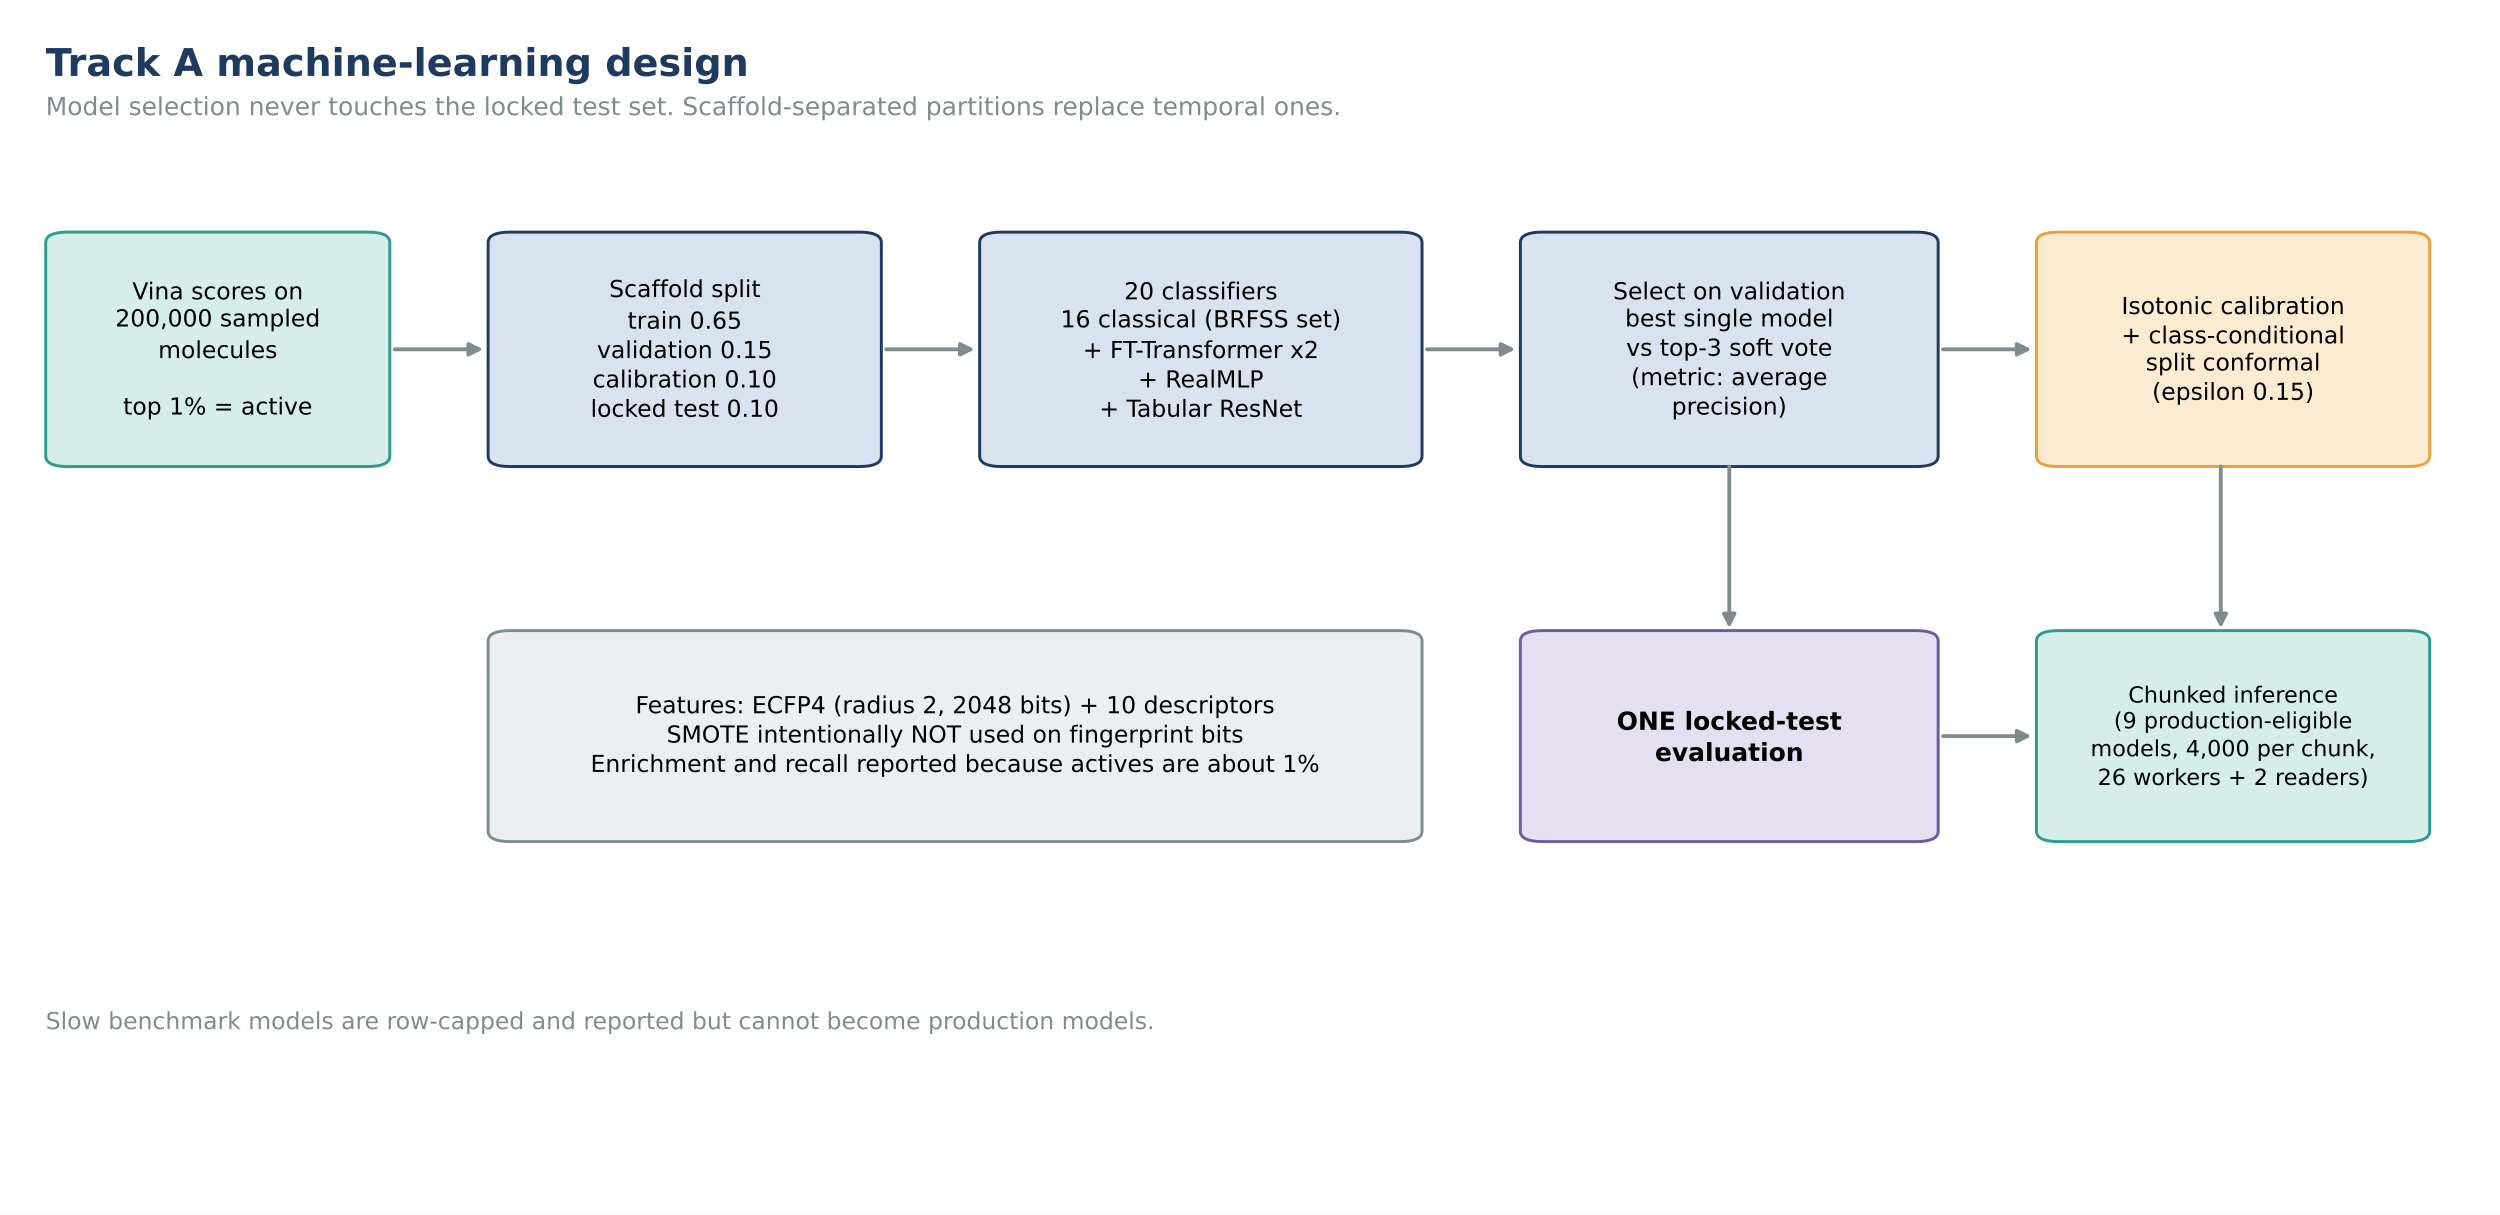
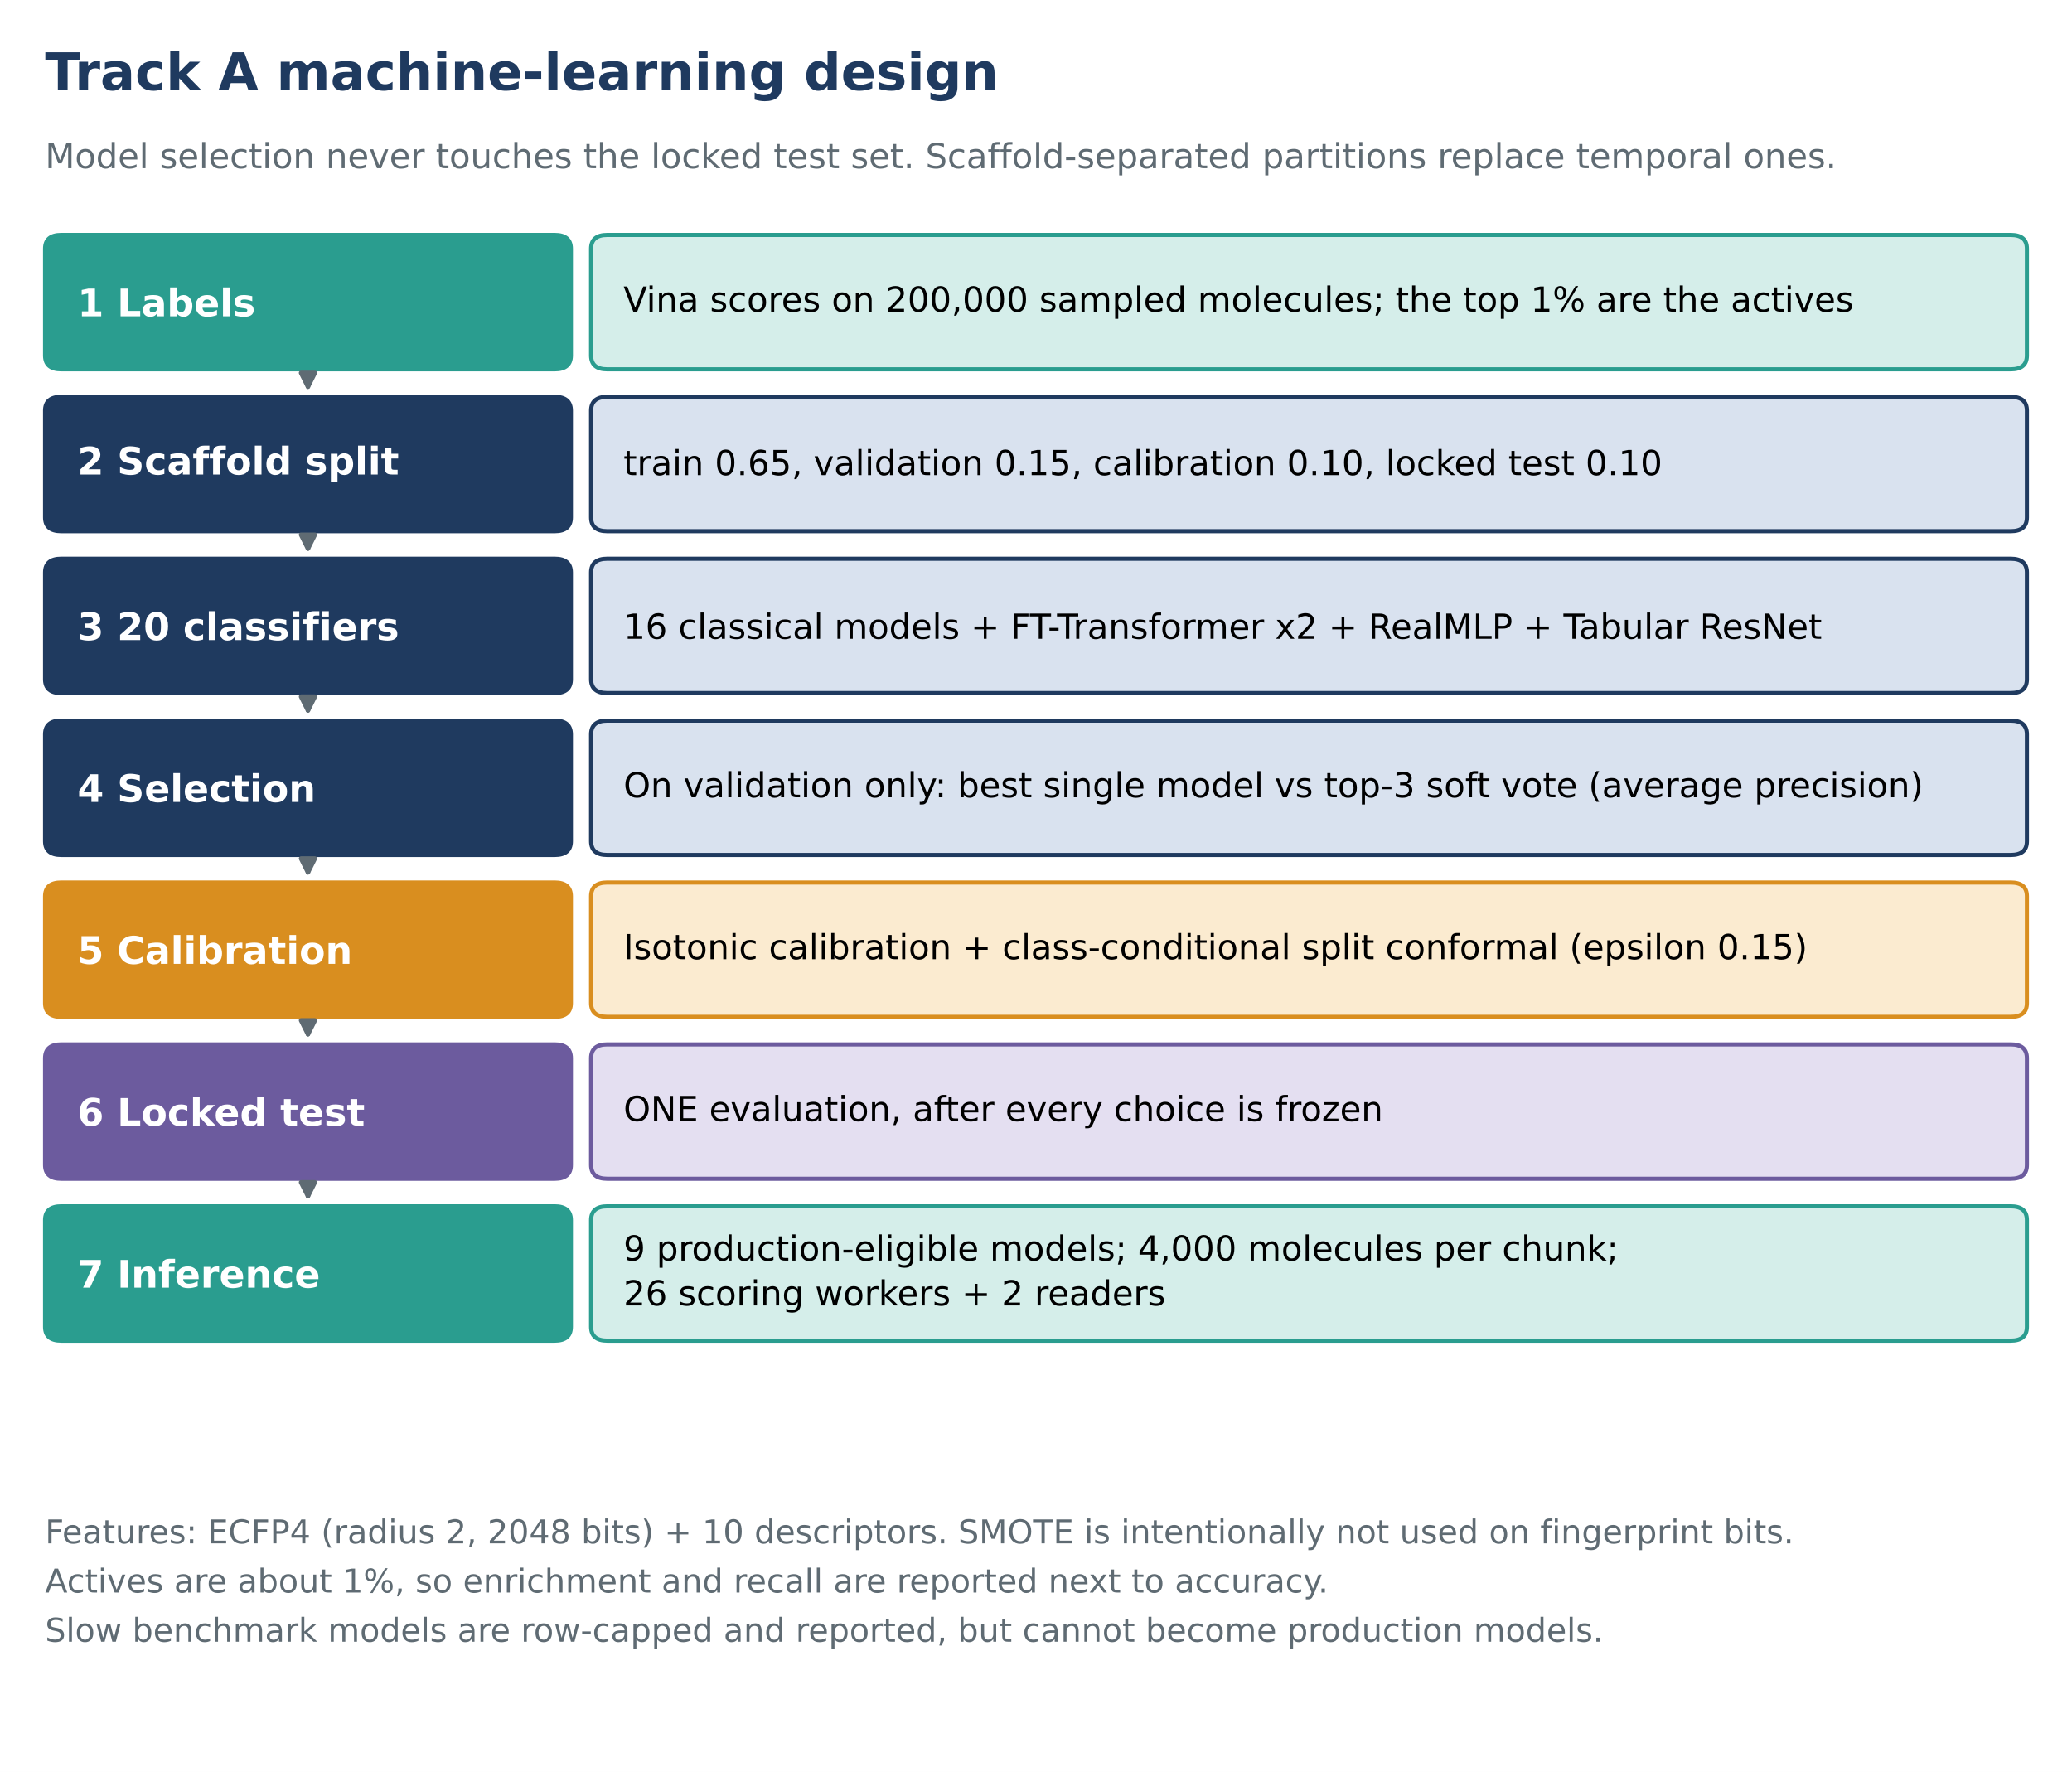
- <svg xmlns="http://www.w3.org/2000/svg" width="851.4pt" height="413.568pt" viewBox="0 0 851.4 413.568" version="1.1">
+ <svg xmlns="http://www.w3.org/2000/svg" width="600.3pt" height="513.36pt" viewBox="0 0 600.3 513.36" version="1.1">
  <defs>
    <style type="text/css">*{stroke-linejoin: round; stroke-linecap: butt}</style>
  </defs>
  <g id="figure_1">
    <g id="patch_1">
-       <path d="M 0 413.568  L 851.4 413.568  L 851.4 0  L 0 0  z " style="fill: #ffffff" />
+       <path d="M 0 513.36  L 600.3 513.36  L 600.3 -0  L 0 -0  z " style="fill: #ffffff" />
    </g>
    <g id="axes_1">
      <g id="patch_2">
-         <path d="M 23.103 158.884  L 125.217 158.884  Q 132.75 158.884 132.75 155.291  L 132.75 82.643  Q 132.75 79.05 125.217 79.05  L 23.103 79.05  Q 15.57 79.05 15.57 82.643  L 15.57 155.291  Q 15.57 158.884 23.103 158.884  z " clip-path="url(#p3039c9dfb2)" style="fill: #d5eeea; stroke: #2a9d8f; stroke-linejoin: miter" />
+         <path d="M 17.746 106.992  L 160.706 106.992  Q 165.393 106.992 165.393 103  L 165.393 72.065  Q 165.393 68.073 160.706 68.073  L 17.746 68.073  Q 13.059 68.073 13.059 72.065  L 13.059 103  Q 13.059 106.992 17.746 106.992  z " clip-path="url(#p668a94c7f5)" style="fill: #2a9d8f; stroke: #2a9d8f; stroke-width: 1.2; stroke-linejoin: miter" />
      </g>
      <g id="patch_3">
-         <path d="M 173.763 158.884  L 292.617 158.884  Q 300.15 158.884 300.15 155.291  L 300.15 82.643  Q 300.15 79.05 292.617 79.05  L 173.763 79.05  Q 166.23 79.05 166.23 82.643  L 166.23 155.291  Q 166.23 158.884 173.763 158.884  z " clip-path="url(#p3039c9dfb2)" style="fill: #d9e2ef; stroke: #1f3a5f; stroke-linejoin: miter" />
+         <path d="M 175.939 106.992  L 582.554 106.992  Q 587.241 106.992 587.241 103  L 587.241 72.065  Q 587.241 68.073 582.554 68.073  L 175.939 68.073  Q 171.252 68.073 171.252 72.065  L 171.252 103  Q 171.252 106.992 175.939 106.992  z " clip-path="url(#p668a94c7f5)" style="fill: #d5eeea; stroke: #2a9d8f; stroke-width: 1.2; stroke-linejoin: miter" />
      </g>
      <g id="patch_4">
-         <path d="M 341.163 158.884  L 476.757 158.884  Q 484.29 158.884 484.29 155.291  L 484.29 82.643  Q 484.29 79.05 476.757 79.05  L 341.163 79.05  Q 333.63 79.05 333.63 82.643  L 333.63 155.291  Q 333.63 158.884 341.163 158.884  z " clip-path="url(#p3039c9dfb2)" style="fill: #d9e2ef; stroke: #1f3a5f; stroke-linejoin: miter" />
+         <path d="M 17.746 153.894  L 160.706 153.894  Q 165.393 153.894 165.393 149.903  L 165.393 118.967  Q 165.393 114.975 160.706 114.975  L 17.746 114.975  Q 13.059 114.975 13.059 118.967  L 13.059 149.903  Q 13.059 153.894 17.746 153.894  z " clip-path="url(#p668a94c7f5)" style="fill: #1f3a5f; stroke: #1f3a5f; stroke-width: 1.2; stroke-linejoin: miter" />
      </g>
      <g id="patch_5">
-         <path d="M 525.303 158.884  L 652.527 158.884  Q 660.06 158.884 660.06 155.291  L 660.06 82.643  Q 660.06 79.05 652.527 79.05  L 525.303 79.05  Q 517.77 79.05 517.77 82.643  L 517.77 155.291  Q 517.77 158.884 525.303 158.884  z " clip-path="url(#p3039c9dfb2)" style="fill: #d9e2ef; stroke: #1f3a5f; stroke-linejoin: miter" />
+         <path d="M 175.939 153.894  L 582.554 153.894  Q 587.241 153.894 587.241 149.903  L 587.241 118.967  Q 587.241 114.975 582.554 114.975  L 175.939 114.975  Q 171.252 114.975 171.252 118.967  L 171.252 149.903  Q 171.252 153.894 175.939 153.894  z " clip-path="url(#p668a94c7f5)" style="fill: #d9e2ef; stroke: #1f3a5f; stroke-width: 1.2; stroke-linejoin: miter" />
      </g>
      <g id="patch_6">
-         <path d="M 701.073 158.884  L 819.927 158.884  Q 827.46 158.884 827.46 155.291  L 827.46 82.643  Q 827.46 79.05 819.927 79.05  L 701.073 79.05  Q 693.54 79.05 693.54 82.643  L 693.54 155.291  Q 693.54 158.884 701.073 158.884  z " clip-path="url(#p3039c9dfb2)" style="fill: #fbebd0; stroke: #e9a23b; stroke-linejoin: miter" />
+         <path d="M 17.746 200.796  L 160.706 200.796  Q 165.393 200.796 165.393 196.805  L 165.393 165.869  Q 165.393 161.878 160.706 161.878  L 17.746 161.878  Q 13.059 161.878 13.059 165.869  L 13.059 196.805  Q 13.059 200.796 17.746 200.796  z " clip-path="url(#p668a94c7f5)" style="fill: #1f3a5f; stroke: #1f3a5f; stroke-width: 1.2; stroke-linejoin: miter" />
      </g>
      <g id="patch_7">
-         <path d="M 173.763 286.618  L 476.757 286.618  Q 484.29 286.618 484.29 283.025  L 484.29 218.36  Q 484.29 214.767 476.757 214.767  L 173.763 214.767  Q 166.23 214.767 166.23 218.36  L 166.23 283.025  Q 166.23 286.618 173.763 286.618  z " clip-path="url(#p3039c9dfb2)" style="fill: #eceff1; stroke: #7f8c8d; stroke-linejoin: miter" />
+         <path d="M 175.939 200.796  L 582.554 200.796  Q 587.241 200.796 587.241 196.805  L 587.241 165.869  Q 587.241 161.878 582.554 161.878  L 175.939 161.878  Q 171.252 161.878 171.252 165.869  L 171.252 196.805  Q 171.252 200.796 175.939 200.796  z " clip-path="url(#p668a94c7f5)" style="fill: #d9e2ef; stroke: #1f3a5f; stroke-width: 1.2; stroke-linejoin: miter" />
      </g>
      <g id="patch_8">
-         <path d="M 525.303 286.618  L 652.527 286.618  Q 660.06 286.618 660.06 283.025  L 660.06 218.36  Q 660.06 214.767 652.527 214.767  L 525.303 214.767  Q 517.77 214.767 517.77 218.36  L 517.77 283.025  Q 517.77 286.618 525.303 286.618  z " clip-path="url(#p3039c9dfb2)" style="fill: #e4dff1; stroke: #6c5b9e; stroke-linejoin: miter" />
+         <path d="M 17.746 247.699  L 160.706 247.699  Q 165.393 247.699 165.393 243.707  L 165.393 212.772  Q 165.393 208.78 160.706 208.78  L 17.746 208.78  Q 13.059 208.78 13.059 212.772  L 13.059 243.707  Q 13.059 247.699 17.746 247.699  z " clip-path="url(#p668a94c7f5)" style="fill: #1f3a5f; stroke: #1f3a5f; stroke-width: 1.2; stroke-linejoin: miter" />
      </g>
      <g id="patch_9">
-         <path d="M 701.073 286.618  L 819.927 286.618  Q 827.46 286.618 827.46 283.025  L 827.46 218.36  Q 827.46 214.767 819.927 214.767  L 701.073 214.767  Q 693.54 214.767 693.54 218.36  L 693.54 283.025  Q 693.54 286.618 701.073 286.618  z " clip-path="url(#p3039c9dfb2)" style="fill: #d5eeea; stroke: #2a9d8f; stroke-linejoin: miter" />
+         <path d="M 175.939 247.699  L 582.554 247.699  Q 587.241 247.699 587.241 243.707  L 587.241 212.772  Q 587.241 208.78 582.554 208.78  L 175.939 208.78  Q 171.252 208.78 171.252 212.772  L 171.252 243.707  Q 171.252 247.699 175.939 247.699  z " clip-path="url(#p668a94c7f5)" style="fill: #d9e2ef; stroke: #1f3a5f; stroke-width: 1.2; stroke-linejoin: miter" />
+       </g>
+       <g id="patch_10">
+         <path d="M 17.746 294.601  L 160.706 294.601  Q 165.393 294.601 165.393 290.609  L 165.393 259.674  Q 165.393 255.682 160.706 255.682  L 17.746 255.682  Q 13.059 255.682 13.059 259.674  L 13.059 290.609  Q 13.059 294.601 17.746 294.601  z " clip-path="url(#p668a94c7f5)" style="fill: #d98e1f; stroke: #d98e1f; stroke-width: 1.2; stroke-linejoin: miter" />
+       </g>
+       <g id="patch_11">
+         <path d="M 175.939 294.601  L 582.554 294.601  Q 587.241 294.601 587.241 290.609  L 587.241 259.674  Q 587.241 255.682 582.554 255.682  L 175.939 255.682  Q 171.252 255.682 171.252 259.674  L 171.252 290.609  Q 171.252 294.601 175.939 294.601  z " clip-path="url(#p668a94c7f5)" style="fill: #fbebd0; stroke: #d98e1f; stroke-width: 1.2; stroke-linejoin: miter" />
+       </g>
+       <g id="patch_12">
+         <path d="M 17.746 341.503  L 160.706 341.503  Q 165.393 341.503 165.393 337.512  L 165.393 306.576  Q 165.393 302.584 160.706 302.584  L 17.746 302.584  Q 13.059 302.584 13.059 306.576  L 13.059 337.512  Q 13.059 341.503 17.746 341.503  z " clip-path="url(#p668a94c7f5)" style="fill: #6c5b9e; stroke: #6c5b9e; stroke-width: 1.2; stroke-linejoin: miter" />
+       </g>
+       <g id="patch_13">
+         <path d="M 175.939 341.503  L 582.554 341.503  Q 587.241 341.503 587.241 337.512  L 587.241 306.576  Q 587.241 302.584 582.554 302.584  L 175.939 302.584  Q 171.252 302.584 171.252 306.576  L 171.252 337.512  Q 171.252 341.503 175.939 341.503  z " clip-path="url(#p668a94c7f5)" style="fill: #e4dff1; stroke: #6c5b9e; stroke-width: 1.2; stroke-linejoin: miter" />
+       </g>
+       <g id="patch_14">
+         <path d="M 17.746 388.405  L 160.706 388.405  Q 165.393 388.405 165.393 384.414  L 165.393 353.478  Q 165.393 349.487 160.706 349.487  L 17.746 349.487  Q 13.059 349.487 13.059 353.478  L 13.059 384.414  Q 13.059 388.405 17.746 388.405  z " clip-path="url(#p668a94c7f5)" style="fill: #2a9d8f; stroke: #2a9d8f; stroke-width: 1.2; stroke-linejoin: miter" />
+       </g>
+       <g id="patch_15">
+         <path d="M 175.939 388.405  L 582.554 388.405  Q 587.241 388.405 587.241 384.414  L 587.241 353.478  Q 587.241 349.487 582.554 349.487  L 175.939 349.487  Q 171.252 349.487 171.252 353.478  L 171.252 384.414  Q 171.252 388.405 175.939 388.405  z " clip-path="url(#p668a94c7f5)" style="fill: #d5eeea; stroke: #2a9d8f; stroke-width: 1.2; stroke-linejoin: miter" />
      </g>
      <g id="text_1">
-         <text style="font-weight: 700; font-size: 13px; font-family: 'DejaVu Sans'; text-anchor: start; fill: #1f3a5f" x="15.57" y="25.86" transform="rotate(-0 15.57 25.85966)">Track A machine-learning design</text>
+         <text style="font-weight: 700; font-size: 15px; font-family: 'DejaVu Sans'; text-anchor: start; fill: #1f3a5f" x="13.059" y="26.082" transform="rotate(-0 13.059 26.08206)">Track A machine-learning design</text>
      </g>
      <g id="text_2">
-         <text style="font-size: 8.5px; font-family: 'DejaVu Sans'; text-anchor: start; fill: #7f8c8d" x="15.57" y="39.205" transform="rotate(-0 15.57 39.20542)">Model selection never touches the locked test set. Scaffold-separated partitions replace temporal ones.</text>
+         <text style="font-size: 10px; font-family: 'DejaVu Sans'; text-anchor: start; fill: #5f6b73" x="13.059" y="48.728" transform="rotate(-0 13.059 48.72772)">Model selection never touches the locked test set. Scaffold-separated partitions replace temporal ones.</text>
      </g>
      <g id="text_3">
-         <text style="font-size: 8px; font-family: 'DejaVu Sans'" transform="translate(45.0575 101.9495)">Vina scores on</text>
-         <text style="font-size: 8px; font-family: 'DejaVu Sans'" transform="translate(39.265 111.1745)">200,000 sampled</text>
-         <text style="font-size: 8px; font-family: 'DejaVu Sans'" transform="translate(53.85312 121.9495)">molecules</text>
-         <text style="font-size: 8px; font-family: 'DejaVu Sans'" transform="translate(74.16 128.967)" />
-         <text style="font-size: 8px; font-family: 'DejaVu Sans'" transform="translate(41.935 141.1745)">top 1% = active</text>
+         <text style="font-weight: 700; font-size: 11px; font-family: 'DejaVu Sans'; text-anchor: start; fill: #ffffff" x="22.433" y="91.633" transform="rotate(-0 22.4334 91.6335)">1   Labels</text>
      </g>
      <g id="text_4">
-         <text style="font-size: 8px; font-family: 'DejaVu Sans'" transform="translate(207.4613 101.1745)">Scaffold split</text>
-         <text style="font-size: 8px; font-family: 'DejaVu Sans'" transform="translate(213.7025 111.9495)">train 0.65</text>
-         <text style="font-size: 8px; font-family: 'DejaVu Sans'" transform="translate(203.3187 121.9495)">validation 0.15</text>
-         <text style="font-size: 8px; font-family: 'DejaVu Sans'" transform="translate(201.8425 131.9495)">calibration 0.10</text>
-         <text style="font-size: 8px; font-family: 'DejaVu Sans'" transform="translate(201.1275 141.9495)">locked test 0.10</text>
+         <text style="font-size: 10px; font-family: 'DejaVu Sans'; text-anchor: start" x="180.626" y="90.292" transform="rotate(-0 180.6264 90.29193)">Vina scores on 200,000 sampled molecules; the top 1% are the actives</text>
      </g>
      <g id="text_5">
-         <text style="font-size: 8px; font-family: 'DejaVu Sans'" transform="translate(382.8494 101.9495)">20 classifiers</text>
-         <text style="font-size: 8px; font-family: 'DejaVu Sans'" transform="translate(361.1862 111.4789)">16 classical (BRFSS set)</text>
-         <text style="font-size: 8px; font-family: 'DejaVu Sans'" transform="translate(368.7688 121.9495)">+ FT-Transformer x2</text>
-         <text style="font-size: 8px; font-family: 'DejaVu Sans'" transform="translate(387.6212 131.9495)">+ RealMLP</text>
-         <text style="font-size: 8px; font-family: 'DejaVu Sans'" transform="translate(374.385 141.9495)">+ Tabular ResNet</text>
+         <text style="font-weight: 700; font-size: 11px; font-family: 'DejaVu Sans'; text-anchor: start; fill: #ffffff" x="22.433" y="137.47" transform="rotate(-0 22.4334 137.4701)">2   Scaffold split</text>
      </g>
      <g id="text_6">
-         <text style="font-size: 8px; font-family: 'DejaVu Sans'" transform="translate(549.3556 101.9495)">Select on validation</text>
-         <text style="font-size: 8px; font-family: 'DejaVu Sans'" transform="translate(553.4225 111.1745)">best single model</text>
-         <text style="font-size: 8px; font-family: 'DejaVu Sans'" transform="translate(553.825 121.1745)">vs top-3 soft vote</text>
-         <text style="font-size: 8px; font-family: 'DejaVu Sans'" transform="translate(555.4787 131.1745)">(metric: average</text>
-         <text style="font-size: 8px; font-family: 'DejaVu Sans'" transform="translate(569.3094 141.1745)">precision)</text>
+         <text style="font-size: 10px; font-family: 'DejaVu Sans'; text-anchor: start" x="180.626" y="137.653" transform="rotate(-0 180.6264 137.6528)">train 0.65, validation 0.15, calibration 0.10, locked test 0.10</text>
+       </g>
+       <g id="patch_16">
+         <path d="M 89.226 108.489  Q 89.226 110.984 89.226 112.025  " style="fill: none; stroke: #5f6b73; stroke-width: 1.3; stroke-linecap: round" />
+         <path d="M 91.226 108.025  L 89.226 112.025  L 87.226 108.025  z " style="fill: #5f6b73; stroke: #5f6b73; stroke-width: 1.3; stroke-linecap: round" />
      </g>
      <g id="text_7">
-         <text style="font-size: 8px; font-family: 'DejaVu Sans'" transform="translate(722.4863 106.9495)">Isotonic calibration</text>
-         <text style="font-size: 8px; font-family: 'DejaVu Sans'" transform="translate(722.4475 116.9495)">+ class-conditional</text>
-         <text style="font-size: 8px; font-family: 'DejaVu Sans'" transform="translate(730.7444 126.1745)">split conformal</text>
-         <text style="font-size: 8px; font-family: 'DejaVu Sans'" transform="translate(732.9119 136.1745)">(epsilon 0.15)</text>
-       </g>
-       <g id="patch_10">
-         <path d="M 134.424 118.967  Q 149.49 118.967 163.103 118.967  " style="fill: none; stroke: #7f8c8d; stroke-width: 1.3; stroke-linecap: round" />
-         <path d="M 159.503 117.167  L 163.103 118.967  L 159.503 120.767  z " style="fill: #7f8c8d; stroke: #7f8c8d; stroke-width: 1.3; stroke-linecap: round" />
-       </g>
-       <g id="patch_11">
-         <path d="M 301.824 118.967  Q 316.89 118.967 330.503 118.967  " style="fill: none; stroke: #7f8c8d; stroke-width: 1.3; stroke-linecap: round" />
-         <path d="M 326.903 117.167  L 330.503 118.967  L 326.903 120.767  z " style="fill: #7f8c8d; stroke: #7f8c8d; stroke-width: 1.3; stroke-linecap: round" />
-       </g>
-       <g id="patch_12">
-         <path d="M 485.964 118.967  Q 501.03 118.967 514.643 118.967  " style="fill: none; stroke: #7f8c8d; stroke-width: 1.3; stroke-linecap: round" />
-         <path d="M 511.043 117.167  L 514.643 118.967  L 511.043 120.767  z " style="fill: #7f8c8d; stroke: #7f8c8d; stroke-width: 1.3; stroke-linecap: round" />
-       </g>
-       <g id="patch_13">
-         <path d="M 661.734 118.967  Q 676.8 118.967 690.413 118.967  " style="fill: none; stroke: #7f8c8d; stroke-width: 1.3; stroke-linecap: round" />
-         <path d="M 686.813 117.167  L 690.413 118.967  L 686.813 120.767  z " style="fill: #7f8c8d; stroke: #7f8c8d; stroke-width: 1.3; stroke-linecap: round" />
+         <text style="font-weight: 700; font-size: 11px; font-family: 'DejaVu Sans'; text-anchor: start; fill: #ffffff" x="22.433" y="185.438" transform="rotate(-0 22.4334 185.438)">3   20 classifiers</text>
      </g>
      <g id="text_8">
-         <text style="font-size: 8px; font-family: 'DejaVu Sans'" transform="translate(216.4162 242.9)">Features: ECFP4 (radius 2, 2048 bits) + 10 descriptors</text>
-         <text style="font-size: 8px; font-family: 'DejaVu Sans'" transform="translate(227.0225 252.9)">SMOTE intentionally NOT used on fingerprint bits</text>
-         <text style="font-size: 8px; font-family: 'DejaVu Sans'" transform="translate(201.1138 262.9)">Enrichment and recall reported because actives are about 1%</text>
+         <text style="font-size: 10px; font-family: 'DejaVu Sans'; text-anchor: start" x="180.626" y="185.065" transform="rotate(-0 180.6264 185.0652)">16 classical models + FT-Transformer x2 + RealMLP + Tabular ResNet</text>
+       </g>
+       <g id="patch_17">
+         <path d="M 89.226 155.391  Q 89.226 157.886 89.226 158.927  " style="fill: none; stroke: #5f6b73; stroke-width: 1.3; stroke-linecap: round" />
+         <path d="M 91.226 154.927  L 89.226 158.927  L 87.226 154.927  z " style="fill: #5f6b73; stroke: #5f6b73; stroke-width: 1.3; stroke-linecap: round" />
      </g>
      <g id="text_9">
-         <text style="font-weight: 700; font-size: 8.5px; font-family: 'DejaVu Sans'" transform="translate(550.5906 248.5489)">ONE locked-test</text>
-         <text style="font-weight: 700; font-size: 8.5px; font-family: 'DejaVu Sans'" transform="translate(563.6096 259.1739)">evaluation</text>
+         <text style="font-weight: 700; font-size: 11px; font-family: 'DejaVu Sans'; text-anchor: start; fill: #ffffff" x="22.433" y="232.34" transform="rotate(-0 22.4334 232.3402)">4   Selection</text>
      </g>
      <g id="text_10">
-         <text style="font-size: 7.6px; font-family: 'DejaVu Sans'" transform="translate(724.8061 239.2759)">Chunked inference</text>
-         <text style="font-size: 7.6px; font-family: 'DejaVu Sans'" transform="translate(719.8922 248.0396)">(9 production-eligible</text>
-         <text style="font-size: 7.6px; font-family: 'DejaVu Sans'" transform="translate(711.9431 257.5396)">models, 4,000 per chunk,</text>
-         <text style="font-size: 7.6px; font-family: 'DejaVu Sans'" transform="translate(714.3716 267.3288)">26 workers + 2 readers)</text>
+         <text style="font-size: 10px; font-family: 'DejaVu Sans'; text-anchor: start" x="180.626" y="230.999" transform="rotate(-0 180.6264 230.9987)">On validation only: best single model vs top-3 soft vote (average precision)</text>
      </g>
-       <g id="patch_14">
-         <path d="M 756.315 158.884  Q 756.315 186.426 756.315 212.516  " style="fill: none; stroke: #7f8c8d; stroke-width: 1.3; stroke-linecap: round" />
-         <path d="M 758.115 208.916  L 756.315 212.516  L 754.515 208.916  z " style="fill: #7f8c8d; stroke: #7f8c8d; stroke-width: 1.3; stroke-linecap: round" />
-       </g>
-       <g id="patch_15">
-         <path d="M 661.734 250.692  Q 676.8 250.692 690.413 250.692  " style="fill: none; stroke: #7f8c8d; stroke-width: 1.3; stroke-linecap: round" />
-         <path d="M 686.813 248.892  L 690.413 250.692  L 686.813 252.492  z " style="fill: #7f8c8d; stroke: #7f8c8d; stroke-width: 1.3; stroke-linecap: round" />
-       </g>
-       <g id="patch_16">
-         <path d="M 588.915 158.884  Q 588.915 186.426 588.915 212.516  " style="fill: none; stroke: #7f8c8d; stroke-width: 1.3; stroke-linecap: round" />
-         <path d="M 590.715 208.916  L 588.915 212.516  L 587.115 208.916  z " style="fill: #7f8c8d; stroke: #7f8c8d; stroke-width: 1.3; stroke-linecap: round" />
+       <g id="patch_18">
+         <path d="M 89.226 202.293  Q 89.226 204.788 89.226 205.83  " style="fill: none; stroke: #5f6b73; stroke-width: 1.3; stroke-linecap: round" />
+         <path d="M 91.226 201.83  L 89.226 205.83  L 87.226 201.83  z " style="fill: #5f6b73; stroke: #5f6b73; stroke-width: 1.3; stroke-linecap: round" />
      </g>
      <g id="text_11">
-         <text style="font-size: 8px; font-family: 'DejaVu Sans'; text-anchor: start; fill: #7f8c8d" x="15.57" y="350.484" transform="rotate(-0 15.57 350.4845)">Slow benchmark models are row-capped and reported but cannot become production models.</text>
+         <text style="font-weight: 700; font-size: 11px; font-family: 'DejaVu Sans'; text-anchor: start; fill: #ffffff" x="22.433" y="279.242" transform="rotate(-0 22.4334 279.2425)">5   Calibration</text>
+       </g>
+       <g id="text_12">
+         <text style="font-size: 10px; font-family: 'DejaVu Sans'; text-anchor: start" x="180.626" y="277.901" transform="rotate(-0 180.6264 277.9009)">Isotonic calibration + class-conditional split conformal (epsilon 0.15)</text>
+       </g>
+       <g id="patch_19">
+         <path d="M 89.226 249.196  Q 89.226 251.69 89.226 252.732  " style="fill: none; stroke: #5f6b73; stroke-width: 1.3; stroke-linecap: round" />
+         <path d="M 91.226 248.732  L 89.226 252.732  L 87.226 248.732  z " style="fill: #5f6b73; stroke: #5f6b73; stroke-width: 1.3; stroke-linecap: round" />
+       </g>
+       <g id="text_13">
+         <text style="font-weight: 700; font-size: 11px; font-family: 'DejaVu Sans'; text-anchor: start; fill: #ffffff" x="22.433" y="326.145" transform="rotate(-0 22.4334 326.1447)">6   Locked test</text>
+       </g>
+       <g id="text_14">
+         <text style="font-size: 10px; font-family: 'DejaVu Sans'; text-anchor: start" x="180.626" y="324.803" transform="rotate(-0 180.6264 324.8031)">ONE evaluation, after every choice is frozen</text>
+       </g>
+       <g id="patch_20">
+         <path d="M 89.226 296.098  Q 89.226 298.593 89.226 299.634  " style="fill: none; stroke: #5f6b73; stroke-width: 1.3; stroke-linecap: round" />
+         <path d="M 91.226 295.634  L 89.226 299.634  L 87.226 295.634  z " style="fill: #5f6b73; stroke: #5f6b73; stroke-width: 1.3; stroke-linecap: round" />
+       </g>
+       <g id="text_15">
+         <text style="font-weight: 700; font-size: 11px; font-family: 'DejaVu Sans'; text-anchor: start; fill: #ffffff" x="22.433" y="373.047" transform="rotate(-0 22.4334 373.0469)">7   Inference</text>
+       </g>
+       <g id="text_16">
+         <text style="font-size: 10px; font-family: 'DejaVu Sans'" transform="translate(180.6264 365.2054)">9 production-eligible models; 4,000 molecules per chunk;</text>
+         <text style="font-size: 10px; font-family: 'DejaVu Sans'" transform="translate(180.6264 378.2054)">26 scoring workers + 2 readers</text>
+       </g>
+       <g id="patch_21">
+         <path d="M 89.226 343  Q 89.226 345.495 89.226 346.536  " style="fill: none; stroke: #5f6b73; stroke-width: 1.3; stroke-linecap: round" />
+         <path d="M 91.226 342.536  L 89.226 346.536  L 87.226 342.536  z " style="fill: #5f6b73; stroke: #5f6b73; stroke-width: 1.3; stroke-linecap: round" />
+       </g>
+       <g id="text_17">
+         <text style="font-size: 9.5px; font-family: 'DejaVu Sans'; fill: #5f6b73" transform="translate(13.059 447.1302)">Features: ECFP4 (radius 2, 2048 bits) + 10 descriptors. SMOTE is intentionally not used on fingerprint bits.</text>
+         <text style="font-size: 9.5px; font-family: 'DejaVu Sans'; fill: #5f6b73" transform="translate(13.059 461.3802)">Actives are about 1%, so enrichment and recall are reported next to accuracy.</text>
+         <text style="font-size: 9.5px; font-family: 'DejaVu Sans'; fill: #5f6b73" transform="translate(13.059 475.6302)">Slow benchmark models are row-capped and reported, but cannot become production models.</text>
      </g>
    </g>
  </g>
  <defs>
-     <clipPath id="p3039c9dfb2">
-       <rect x="7.2" y="7.2" width="837" height="399.168" />
+     <clipPath id="p668a94c7f5">
+       <rect x="7.2" y="7.2" width="585.9" height="498.96" />
    </clipPath>
  </defs>
</svg>
